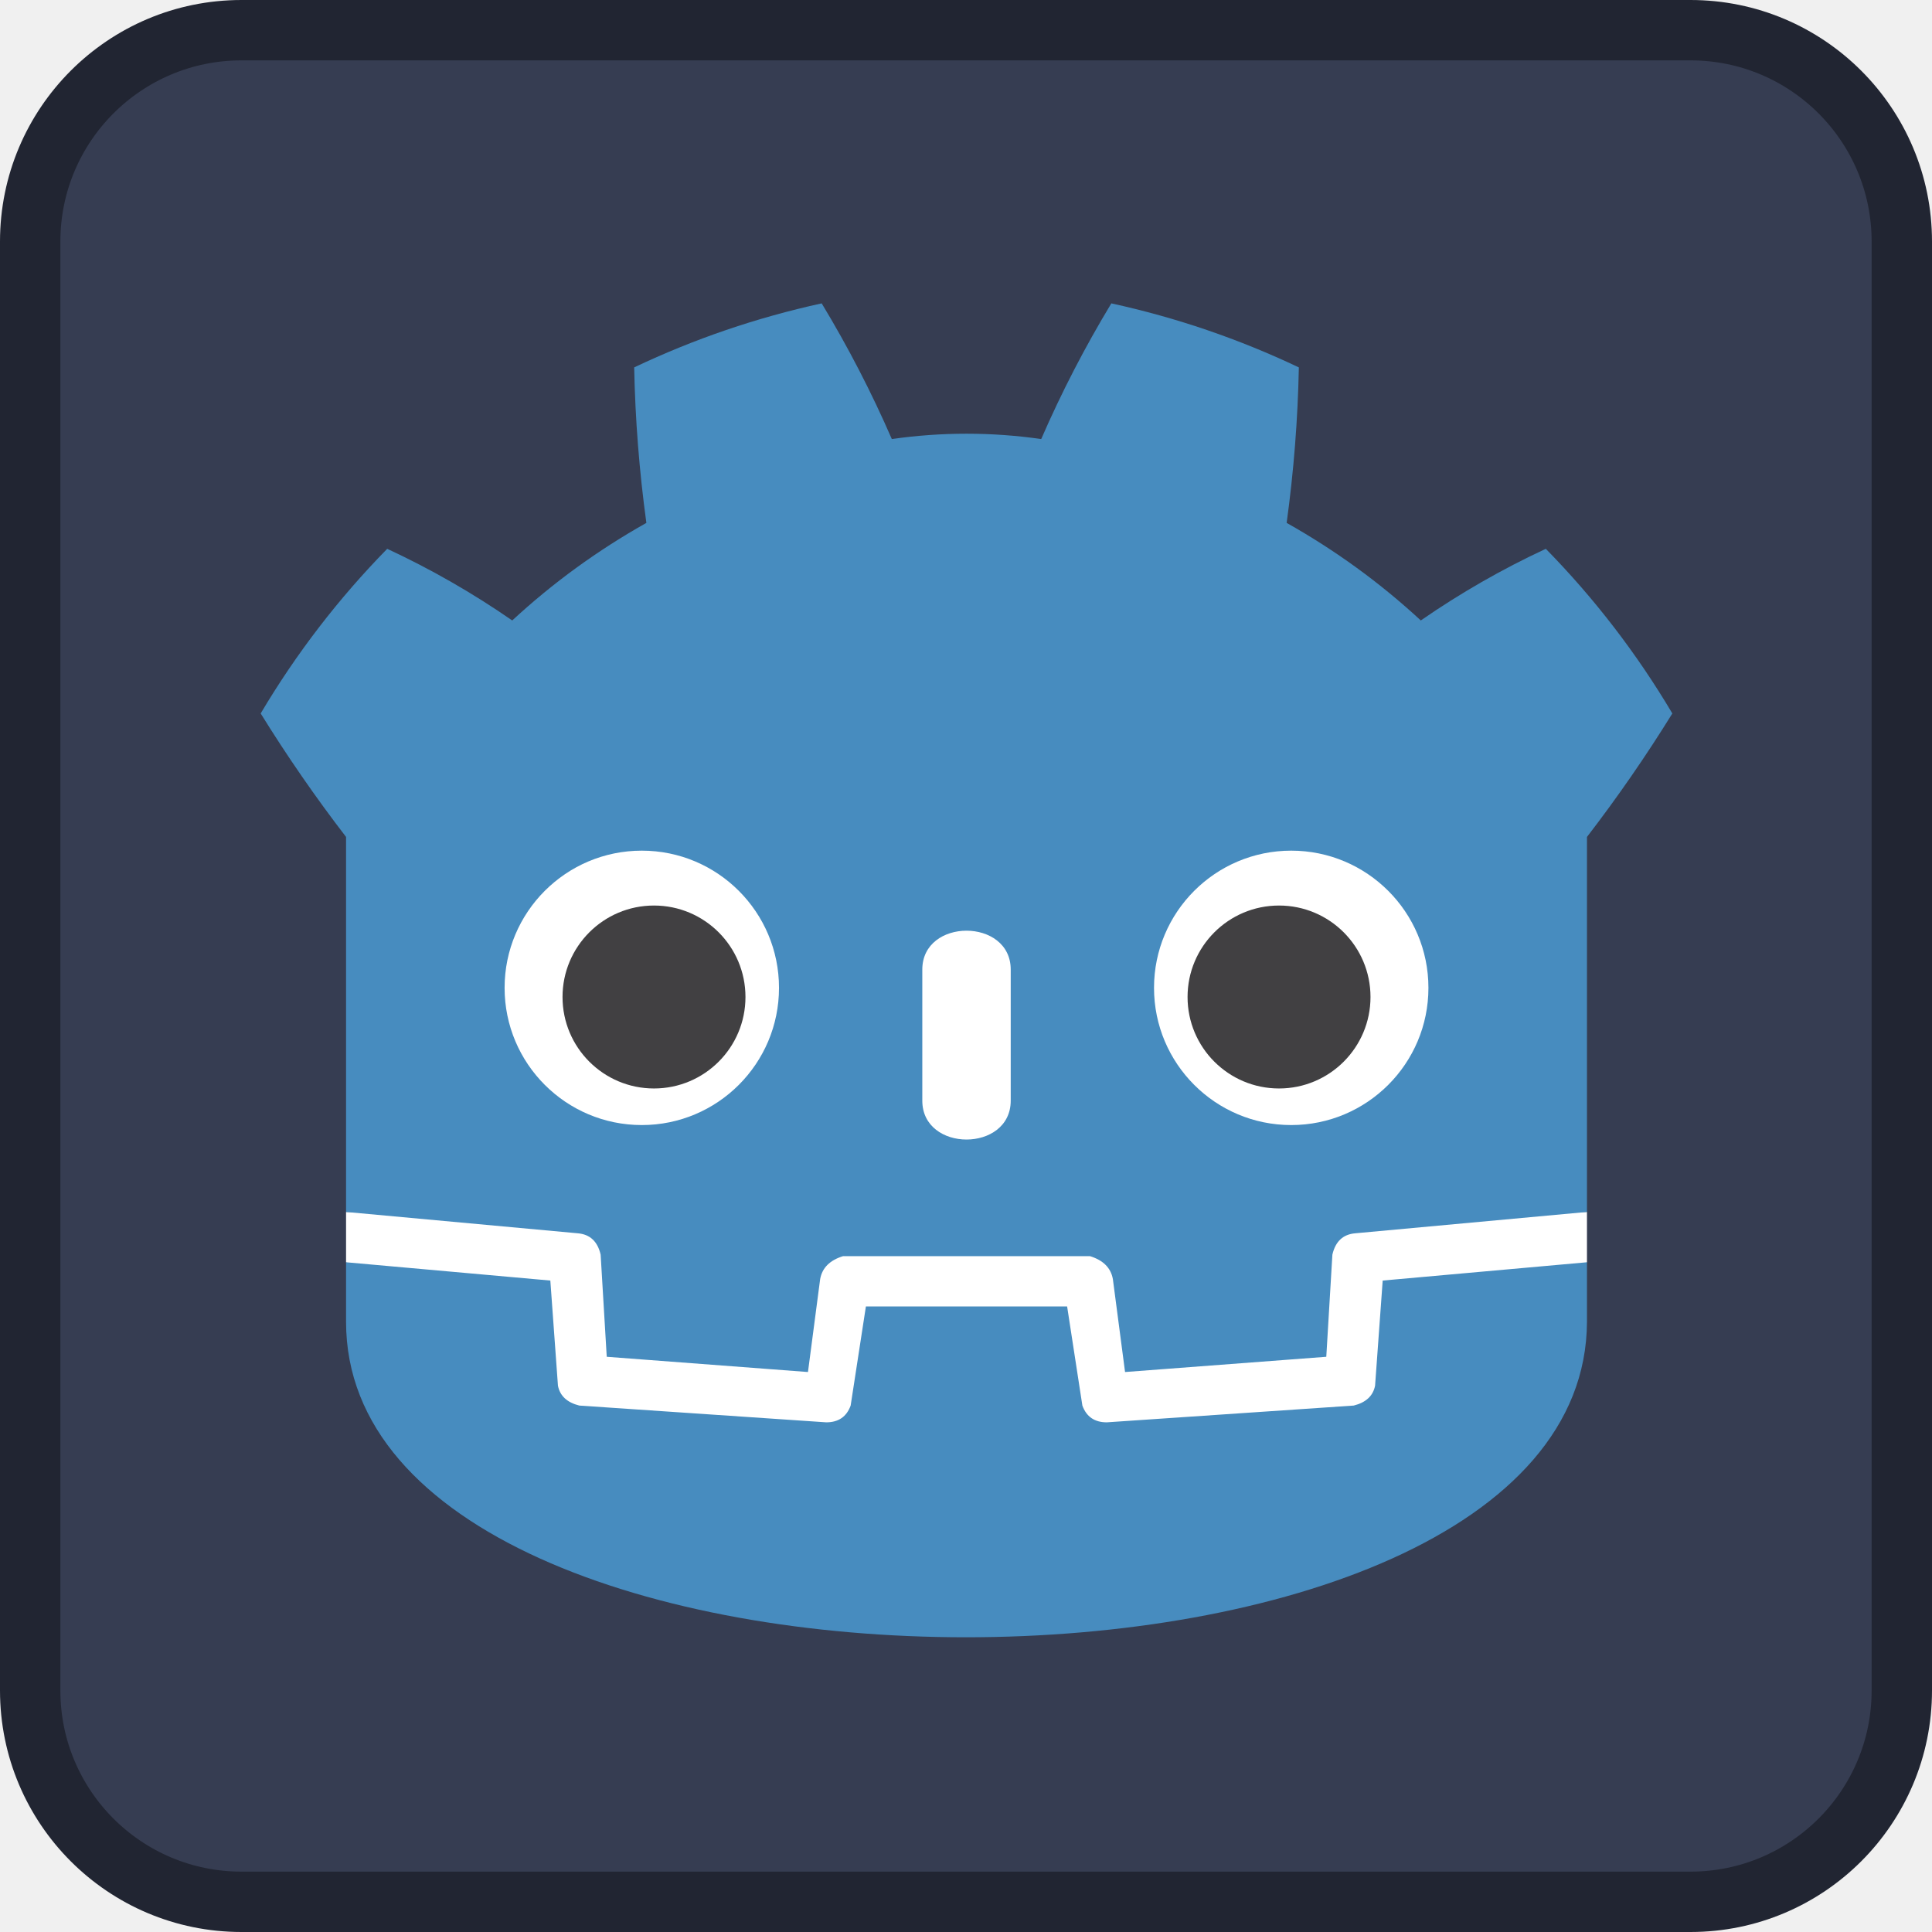
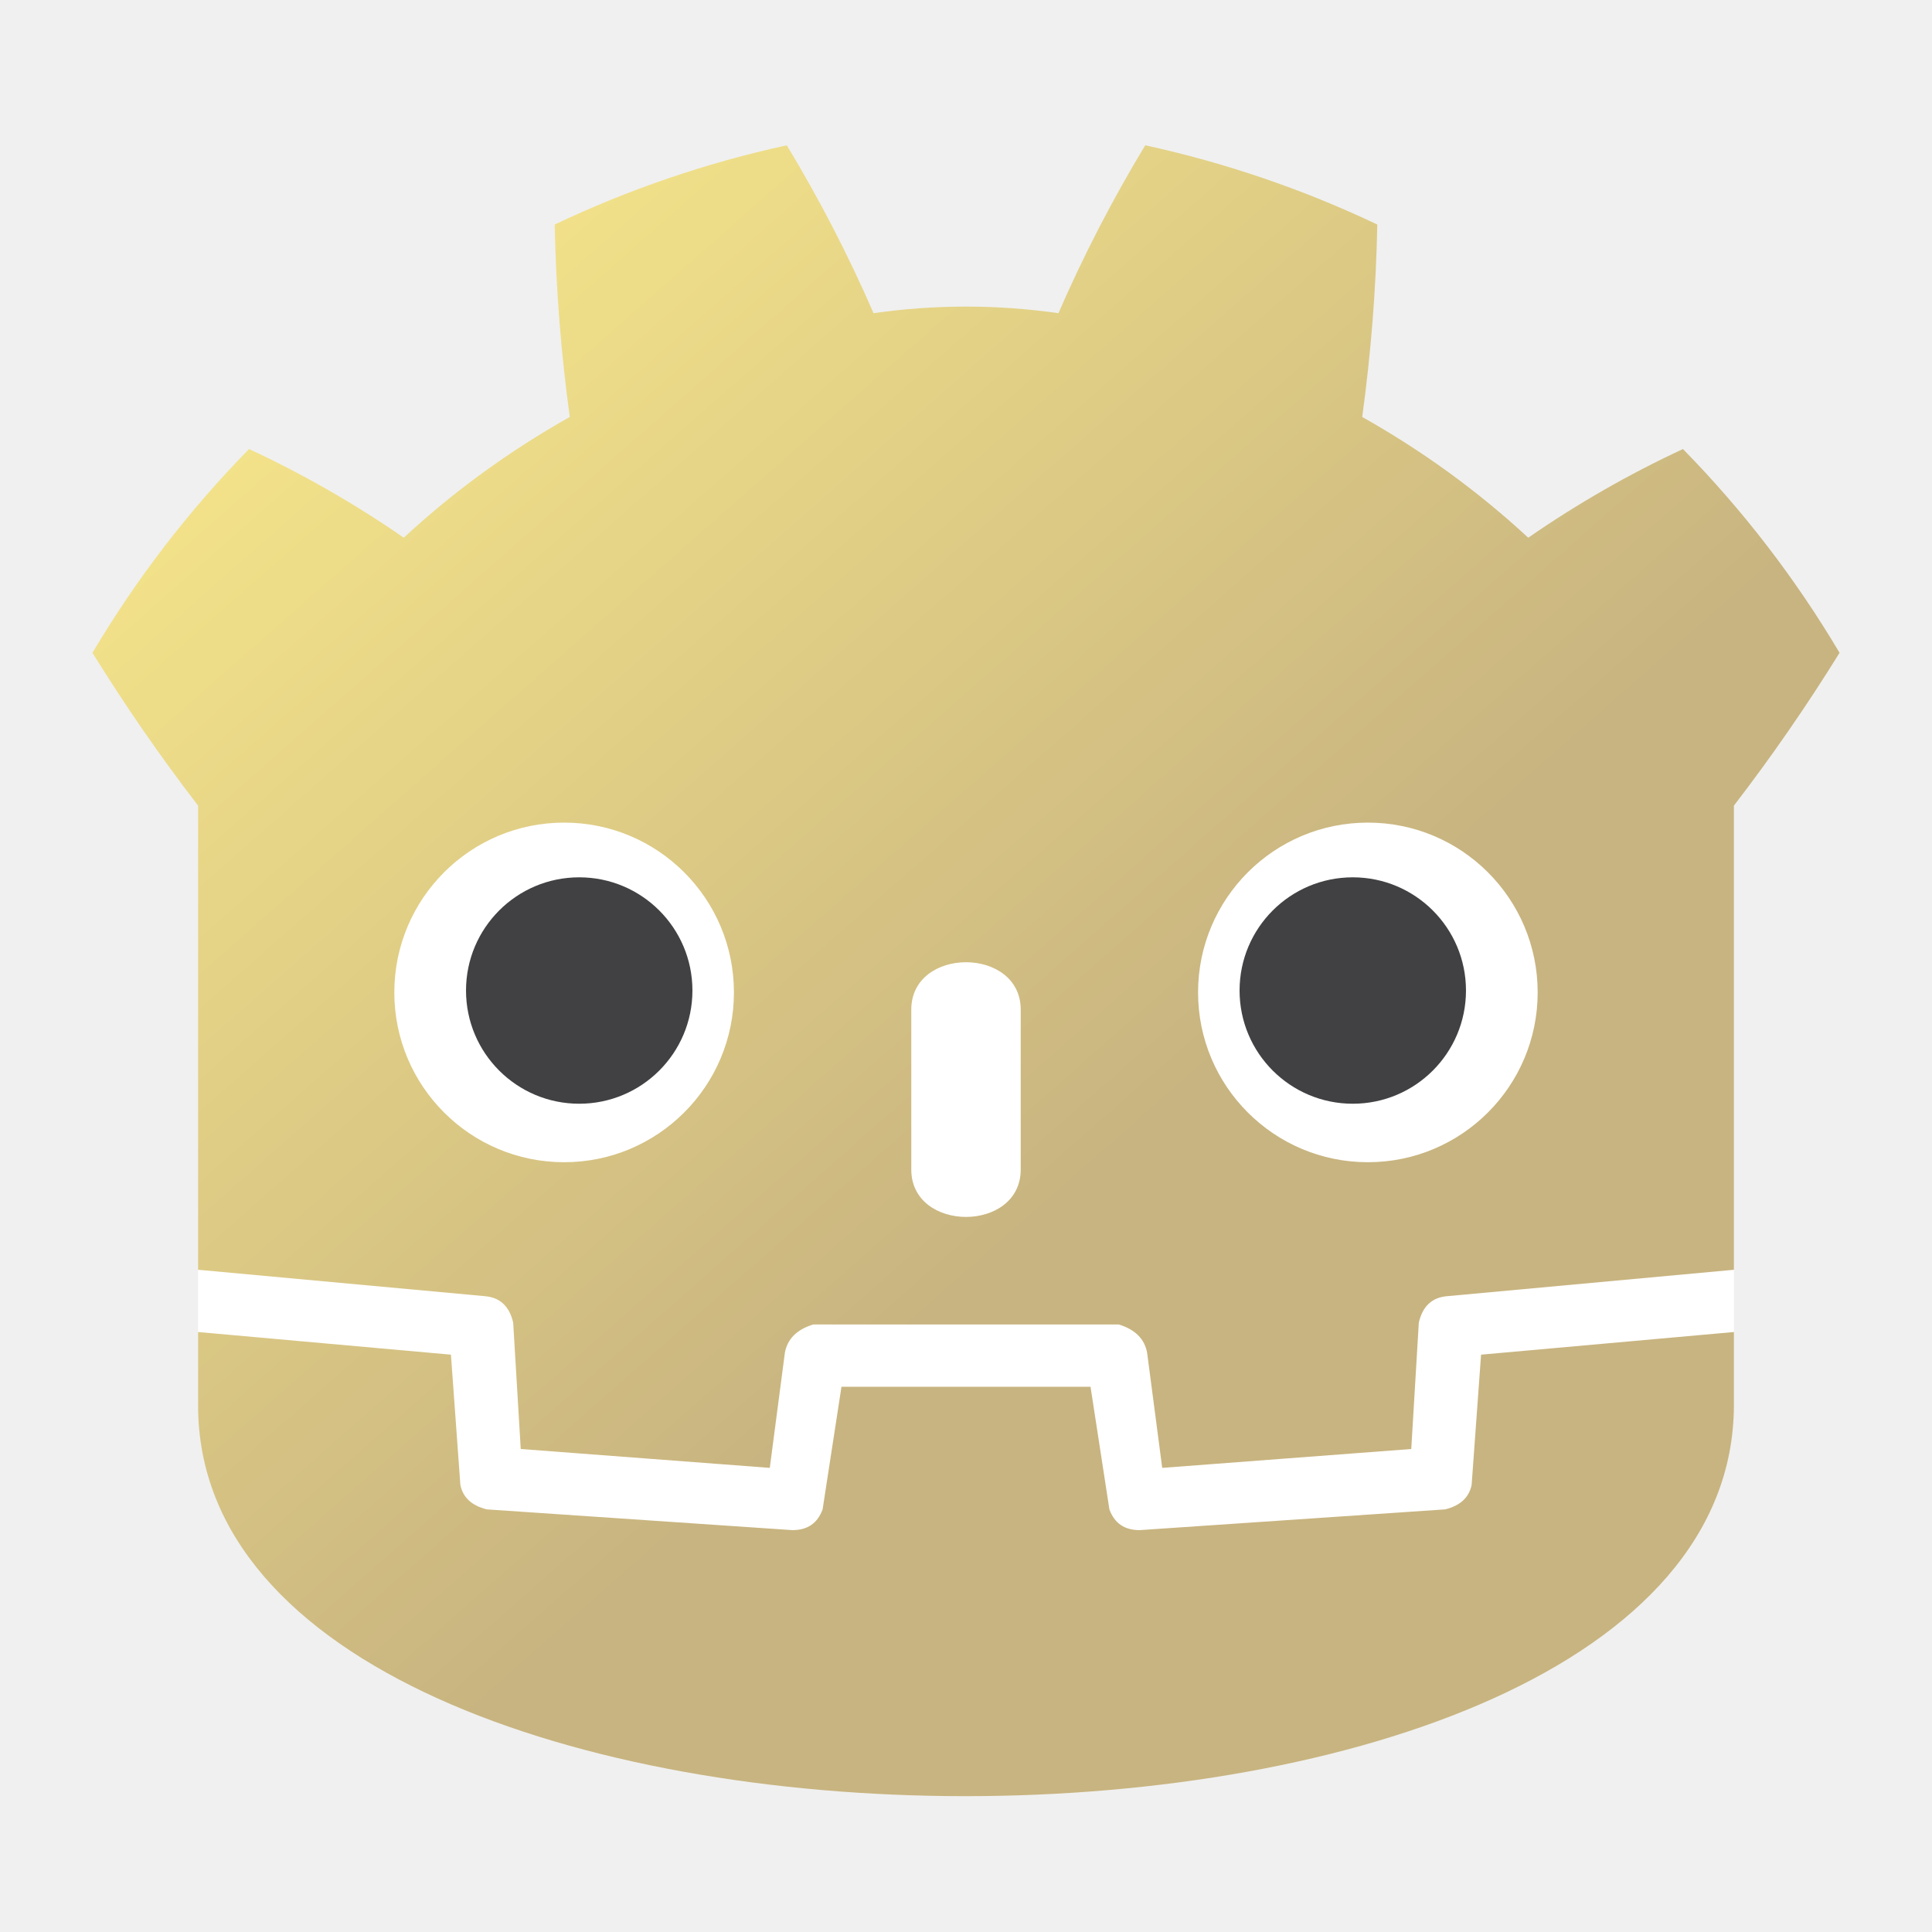
- <svg xmlns="http://www.w3.org/2000/svg" width="128" height="128">
-   <rect width="124" height="124" x="2" y="2" fill="#363d52" stroke="#212532" stroke-width="4" rx="14" />
-   <g fill="#fff" transform="translate(12.322 12.322)scale(.101)">
-     <path d="M105 673v33q407 354 814 0v-33z" />
-     <path fill="#478cbf" d="m105 673 152 14q12 1 15 14l4 67 132 10 8-61q2-11 15-15h162q13 4 15 15l8 61 132-10 4-67q3-13 15-14l152-14V427q30-39 56-81-35-59-83-108-43 20-82 47-40-37-88-64 7-51 8-102-59-28-123-42-26 43-46 89-49-7-98 0-20-46-46-89-64 14-123 42 1 51 8 102-48 27-88 64-39-27-82-47-48 49-83 108 26 42 56 81zm0 33v39c0 276 813 276 814 0v-39l-134 12-5 69q-2 10-14 13l-162 11q-12 0-16-11l-10-65H446l-10 65q-4 11-16 11l-162-11q-12-3-14-13l-5-69z" />
-     <path d="M483 600c0 34 58 34 58 0v-86c0-34-58-34-58 0z" />
-     <circle cx="725" cy="526" r="90" />
-     <circle cx="299" cy="526" r="90" />
-   </g>
-   <g fill="#414042" transform="translate(12.322 12.322)scale(.101)">
-     <circle cx="307" cy="532" r="60" />
-     <circle cx="717" cy="532" r="60" />
+ <svg xmlns="http://www.w3.org/2000/svg" xmlns:xlink="http://www.w3.org/1999/xlink" width="256" height="256">
+   <defs>
+     <linearGradient id="a">
+       <stop offset="0" stop-color="#faea8b" />
+       <stop offset=".591" stop-color="#c8b480" />
+     </linearGradient>
+     <linearGradient xlink:href="#a" id="b" x1="156.098" x2="927.007" y1="76.98" y2="952.02" gradientTransform="scale(.25)" gradientUnits="userSpaceOnUse" />
+   </defs>
+   <path fill="#fff" d="M26.25 168.25v8.25q101.75 88.5 203.5 0v-8.25z" />
+   <path fill="url(#b)" d="m26.25 168.25 38 3.5q3 .25 3.75 3.5L69 192l33 2.5 2-15.25q.5-2.75 3.75-3.75h40.5q3.25 1 3.75 3.75l2 15.25 33-2.5 1-16.75q.75-3.25 3.75-3.5l38-3.5v-61.5q7.5-9.75 14-20.25Q235 71.75 223 59.5q-10.75 5-20.5 11.75-10-9.25-22-16 1.75-12.75 2-25.5-14.75-7-30.75-10.5-6.5 10.75-11.5 22.25-12.25-1.75-24.5 0-5-11.5-11.5-22.25-16 3.5-30.75 10.5.25 12.75 2 25.5-12 6.75-22 16Q43.75 64.5 33 59.5q-12 12.25-20.75 27 6.5 10.5 14 20.25zm0 8.25v9.75c0 69 203.25 69 203.5 0v-9.75l-33.5 3-1.25 17.25q-.5 2.5-3.5 3.25l-40.5 2.75q-3 0-4-2.75l-2.5-16.25h-33L109 200q-1 2.75-4 2.75L64.5 200q-3-.75-3.5-3.25l-1.25-17.25Z" />
+   <path fill="#fff" d="M120.75 154.968c0 8.376 14.5 8.376 14.5 0v-21.186c0-8.376-14.5-8.376-14.5 0z" />
+   <circle cx="181.25" cy="131.5" r="22.5" fill="#fff" />
+   <circle cx="74.75" cy="131.5" r="22.5" fill="#fff" />
+   <g fill="#414042" stroke-width="4" transform="scale(.25)">
+     <circle cx="307" cy="525" r="60" />
+     <circle cx="717" cy="525" r="60" />
  </g>
</svg>
